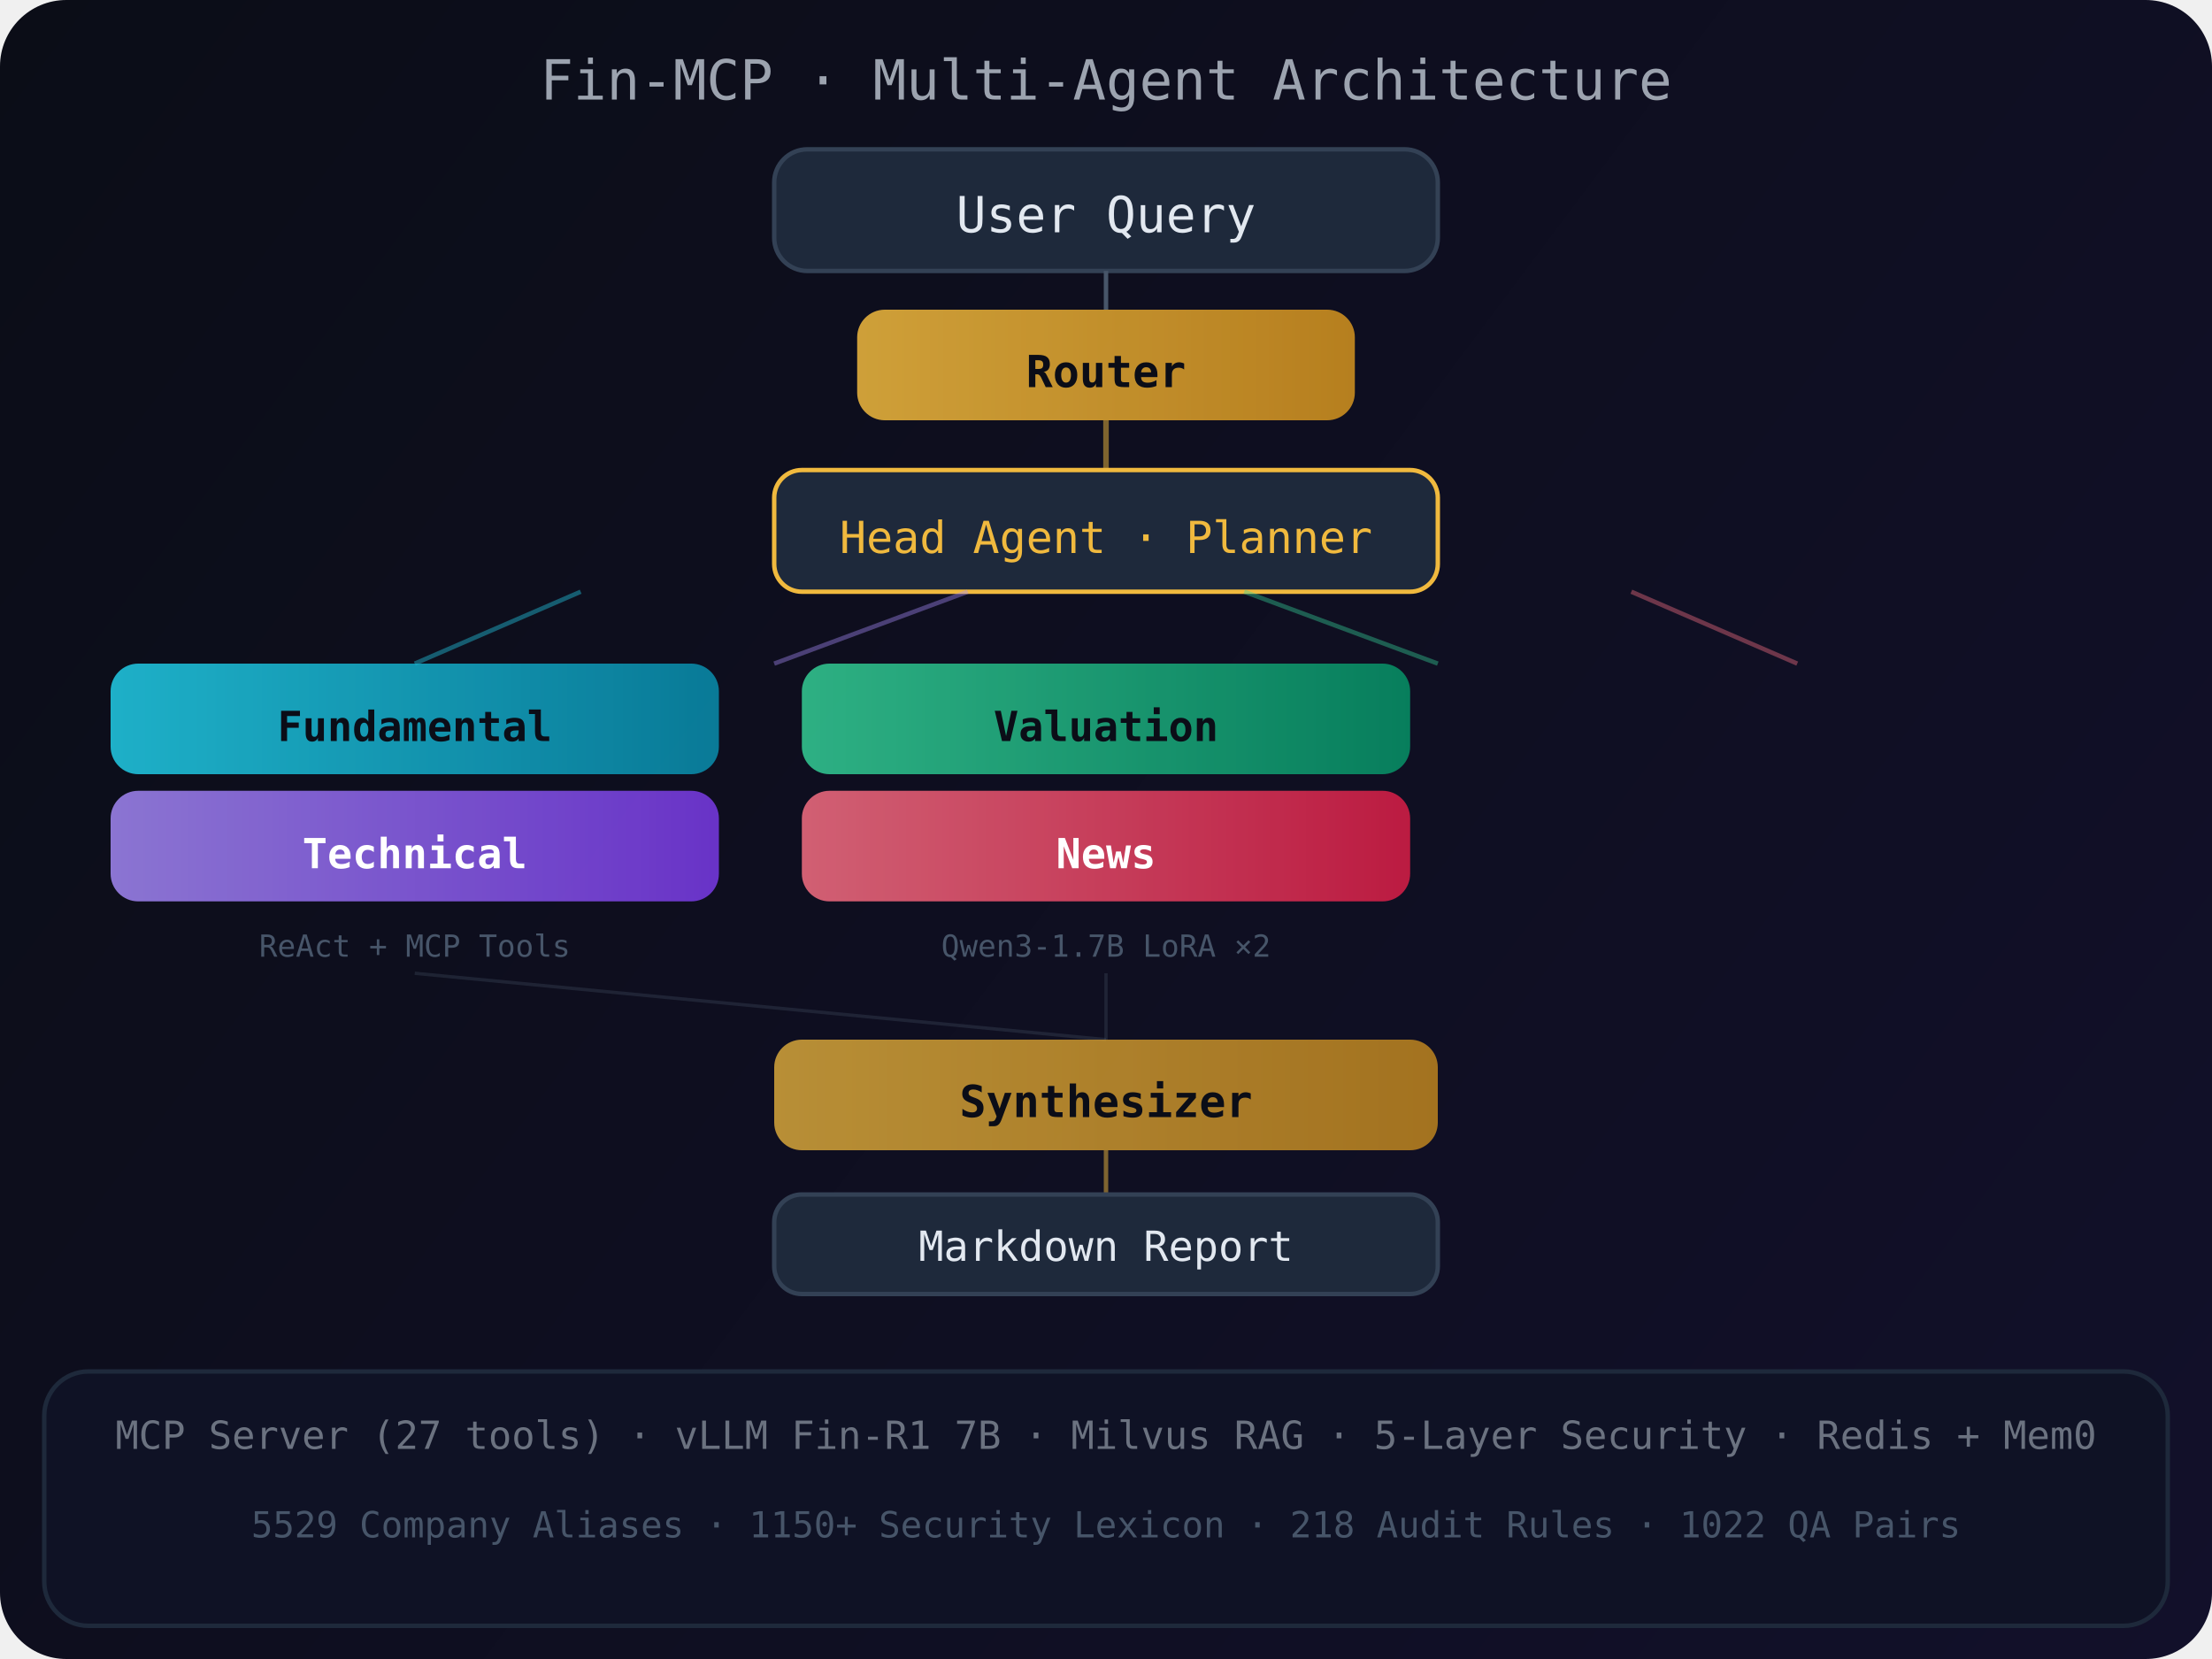
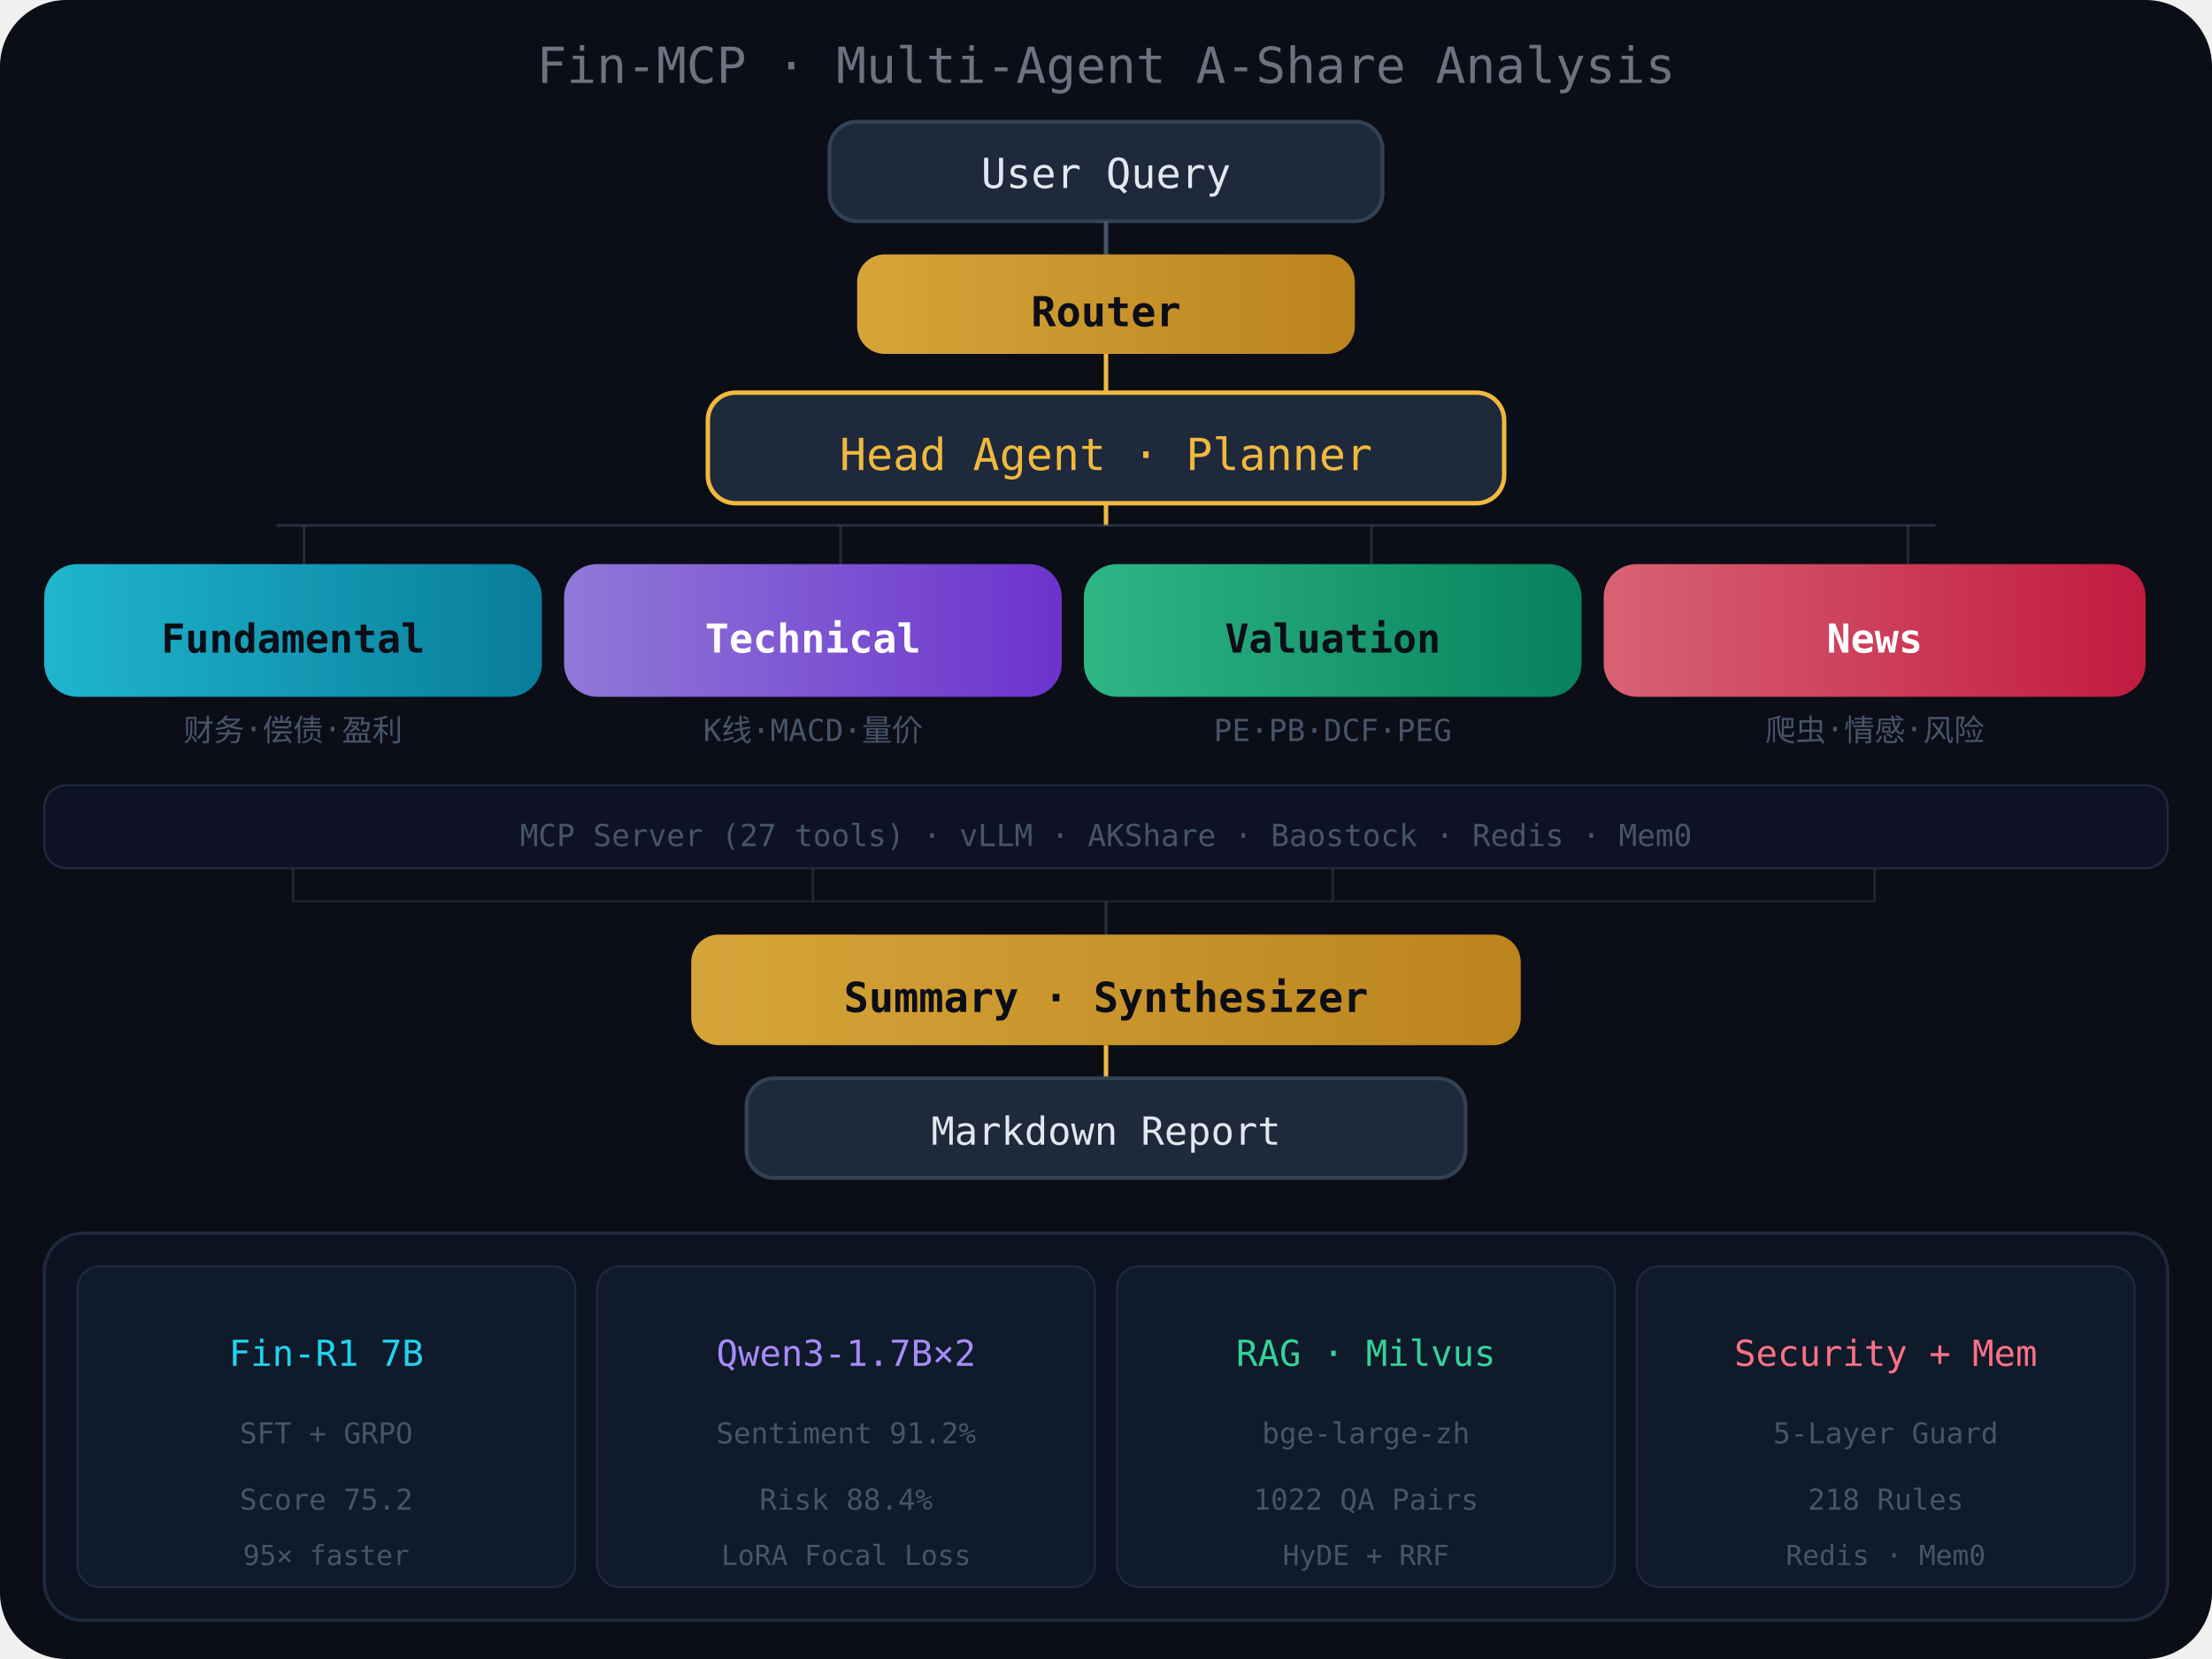
<svg xmlns="http://www.w3.org/2000/svg" viewBox="0 0 400 300" fill="none">
  <defs>
-     <linearGradient id="bg" x1="0" y1="0" x2="400" y2="300" gradientUnits="userSpaceOnUse">
+     <linearGradient id="bg" x1="0" y1="0" x2="400" y2="300">
      <stop stop-color="#0B0D17" />
      <stop offset="1" stop-color="#12102A" />
    </linearGradient>
    <linearGradient id="gold" x1="0" y1="0" x2="1" y2="0">
      <stop stop-color="#F0B93E" />
      <stop offset="1" stop-color="#D4931E" />
    </linearGradient>
    <linearGradient id="cyan" x1="0" y1="0" x2="1" y2="0">
      <stop stop-color="#22D3EE" />
      <stop offset="1" stop-color="#0891B2" />
    </linearGradient>
    <linearGradient id="purple" x1="0" y1="0" x2="1" y2="0">
      <stop stop-color="#A78BFA" />
      <stop offset="1" stop-color="#7C3AED" />
    </linearGradient>
    <linearGradient id="emerald" x1="0" y1="0" x2="1" y2="0">
      <stop stop-color="#34D399" />
      <stop offset="1" stop-color="#059669" />
    </linearGradient>
    <linearGradient id="rose" x1="0" y1="0" x2="1" y2="0">
      <stop stop-color="#FB7185" />
      <stop offset="1" stop-color="#E11D48" />
    </linearGradient>
-     <filter id="glow">
-       <feGaussianBlur stdDeviation="1.5" result="blur" />
-       <feMerge>
-         <feMergeNode in="blur" />
-         <feMergeNode in="SourceGraphic" />
-       </feMerge>
-     </filter>
  </defs>
  <rect width="400" height="300" rx="12" fill="url(#bg)" />
-   <text x="200" y="18" text-anchor="middle" fill="#9CA3AF" font-size="10" font-family="monospace">Fin-MCP · Multi-Agent Architecture</text>
-   <rect x="140" y="27" width="120" height="22" rx="6" fill="#1E293B" stroke="#334155" stroke-width="0.8" />
-   <text x="200" y="42" text-anchor="middle" fill="#E2E8F0" font-size="9" font-family="monospace">User Query</text>
-   <line x1="200" y1="49" x2="200" y2="56" stroke="#475569" stroke-width="0.8" />
-   <rect x="155" y="56" width="90" height="20" rx="5" fill="url(#gold)" opacity="0.85" />
-   <text x="200" y="70" text-anchor="middle" fill="#0B0D17" font-size="8" font-weight="bold" font-family="monospace">Router</text>
-   <line x1="200" y1="76" x2="200" y2="85" stroke="#F0B93E" stroke-width="1" opacity="0.5" />
-   <rect x="140" y="85" width="120" height="22" rx="5" fill="#1E293B" stroke="#F0B93E" stroke-width="0.8" />
-   <text x="200" y="100" text-anchor="middle" fill="#F0B93E" font-size="8" font-family="monospace">Head Agent · Planner</text>
-   <line x1="105" y1="107" x2="75" y2="120" stroke="#22D3EE" stroke-width="0.8" opacity="0.4" />
-   <line x1="175" y1="107" x2="140" y2="120" stroke="#A78BFA" stroke-width="0.8" opacity="0.4" />
-   <line x1="225" y1="107" x2="260" y2="120" stroke="#34D399" stroke-width="0.8" opacity="0.4" />
-   <line x1="295" y1="107" x2="325" y2="120" stroke="#FB7185" stroke-width="0.8" opacity="0.4" />
-   <rect x="20" y="120" width="110" height="20" rx="5" fill="url(#cyan)" opacity="0.82" />
-   <text x="75" y="134" text-anchor="middle" fill="#0B0D17" font-size="7.5" font-weight="bold" font-family="monospace">Fundamental</text>
-   <rect x="20" y="143" width="110" height="20" rx="5" fill="url(#purple)" opacity="0.82" />
-   <text x="75" y="157" text-anchor="middle" fill="#fff" font-size="7.5" font-weight="bold" font-family="monospace">Technical</text>
-   <rect x="145" y="120" width="110" height="20" rx="5" fill="url(#emerald)" opacity="0.82" />
-   <text x="200" y="134" text-anchor="middle" fill="#0B0D17" font-size="7.5" font-weight="bold" font-family="monospace">Valuation</text>
-   <rect x="145" y="143" width="110" height="20" rx="5" fill="url(#rose)" opacity="0.82" />
-   <text x="200" y="157" text-anchor="middle" fill="#fff" font-size="7.5" font-weight="bold" font-family="monospace">News</text>
-   <text x="75" y="173" text-anchor="middle" fill="#475569" font-size="5.5" font-family="monospace">ReAct + MCP Tools</text>
-   <text x="200" y="173" text-anchor="middle" fill="#475569" font-size="5.5" font-family="monospace">Qwen3-1.7B LoRA ×2</text>
-   <line x1="75" y1="176" x2="200" y2="188" stroke="#475569" stroke-width="0.6" opacity="0.3" />
-   <line x1="200" y1="176" x2="200" y2="188" stroke="#475569" stroke-width="0.6" opacity="0.3" />
-   <rect x="140" y="188" width="120" height="20" rx="5" fill="url(#gold)" opacity="0.75" />
-   <text x="200" y="202" text-anchor="middle" fill="#0B0D17" font-size="8" font-weight="bold" font-family="monospace">Synthesizer</text>
-   <line x1="200" y1="208" x2="200" y2="216" stroke="#F0B93E" stroke-width="0.8" opacity="0.5" />
-   <rect x="140" y="216" width="120" height="18" rx="5" fill="#1E293B" stroke="#334155" stroke-width="0.8" />
-   <text x="200" y="228" text-anchor="middle" fill="#E2E8F0" font-size="7.5" font-family="monospace">Markdown Report</text>
-   <rect x="8" y="248" width="384" height="46" rx="8" fill="#0F1225" stroke="#1E293B" stroke-width="0.8" />
-   <text x="200" y="262" text-anchor="middle" fill="#6B7280" font-size="7" font-family="monospace">MCP Server (27 tools) · vLLM Fin-R1 7B · Milvus RAG · 5-Layer Security · Redis + Mem0</text>
-   <text x="200" y="278" text-anchor="middle" fill="#475569" font-size="6.5" font-family="monospace">5529 Company Aliases · 1150+ Security Lexicon · 218 Audit Rules · 1022 QA Pairs</text>
+   <text x="200" y="15" text-anchor="middle" fill="#6B7280" font-size="9" font-family="monospace">Fin-MCP · Multi-Agent A-Share Analysis</text>
+   <rect x="150" y="22" width="100" height="18" rx="5" fill="#1E293B" stroke="#334155" stroke-width="0.7" />
+   <text x="200" y="34" text-anchor="middle" fill="#E2E8F0" font-size="7.5" font-family="monospace">User Query</text>
+   <line x1="200" y1="40" x2="200" y2="46" stroke="#475569" stroke-width="0.8" />
+   <rect x="155" y="46" width="90" height="18" rx="5" fill="url(#gold)" opacity="0.88" />
+   <text x="200" y="59" text-anchor="middle" fill="#0B0D17" font-size="7.5" font-weight="bold" font-family="monospace">Router</text>
+   <line x1="200" y1="64" x2="200" y2="71" stroke="#F0B93E" stroke-width="0.8" />
+   <rect x="128" y="71" width="144" height="20" rx="5" fill="#1E293B" stroke="#F0B93E" stroke-width="0.8" />
+   <text x="200" y="85" text-anchor="middle" fill="#F0B93E" font-size="8" font-family="monospace">Head Agent · Planner</text>
+   <line x1="200" y1="91" x2="200" y2="95" stroke="#F0B93E" stroke-width="0.8" />
+   <line x1="50" y1="95" x2="350" y2="95" stroke="#475569" stroke-width="0.5" opacity="0.45" />
+   <line x1="55" y1="95" x2="55" y2="102" stroke="#475569" stroke-width="0.5" opacity="0.4" />
+   <line x1="152" y1="95" x2="152" y2="102" stroke="#475569" stroke-width="0.5" opacity="0.4" />
+   <line x1="248" y1="95" x2="248" y2="102" stroke="#475569" stroke-width="0.5" opacity="0.4" />
+   <line x1="345" y1="95" x2="345" y2="102" stroke="#475569" stroke-width="0.5" opacity="0.4" />
+   <rect x="8" y="102" width="90" height="24" rx="6" fill="url(#cyan)" opacity="0.85" />
+   <text x="53" y="118" text-anchor="middle" fill="#0B0D17" font-size="7.2" font-weight="bold" font-family="monospace">Fundamental</text>
+   <rect x="102" y="102" width="90" height="24" rx="6" fill="url(#purple)" opacity="0.85" />
+   <text x="147" y="118" text-anchor="middle" fill="#fff" font-size="7.2" font-weight="bold" font-family="monospace">Technical</text>
+   <rect x="196" y="102" width="90" height="24" rx="6" fill="url(#emerald)" opacity="0.85" />
+   <text x="241" y="118" text-anchor="middle" fill="#0B0D17" font-size="7.2" font-weight="bold" font-family="monospace">Valuation</text>
+   <rect x="290" y="102" width="98" height="24" rx="6" fill="url(#rose)" opacity="0.85" />
+   <text x="339" y="118" text-anchor="middle" fill="#fff" font-size="7.2" font-weight="bold" font-family="monospace">News</text>
+   <text x="53" y="134" text-anchor="middle" fill="#475569" font-size="5.5" font-family="monospace">财务·偿债·盈利</text>
+   <text x="147" y="134" text-anchor="middle" fill="#475569" font-size="5.5" font-family="monospace">K线·MACD·量价</text>
+   <text x="241" y="134" text-anchor="middle" fill="#475569" font-size="5.5" font-family="monospace">PE·PB·DCF·PEG</text>
+   <text x="339" y="134" text-anchor="middle" fill="#475569" font-size="5.5" font-family="monospace">爬虫·情感·风险</text>
+   <rect x="8" y="142" width="384" height="15" rx="4" fill="#0F1225" stroke="#1E293B" stroke-width="0.4" />
+   <text x="200" y="153" text-anchor="middle" fill="#475569" font-size="5.5" font-family="monospace">MCP Server (27 tools) · vLLM · AKShare · Baostock · Redis · Mem0</text>
+   <line x1="53" y1="157" x2="53" y2="163" stroke="#475569" stroke-width="0.5" opacity="0.35" />
+   <line x1="147" y1="157" x2="147" y2="163" stroke="#475569" stroke-width="0.5" opacity="0.35" />
+   <line x1="241" y1="157" x2="241" y2="163" stroke="#475569" stroke-width="0.5" opacity="0.35" />
+   <line x1="339" y1="157" x2="339" y2="163" stroke="#475569" stroke-width="0.5" opacity="0.35" />
+   <line x1="53" y1="163" x2="339" y2="163" stroke="#475569" stroke-width="0.4" opacity="0.3" />
+   <line x1="200" y1="163" x2="200" y2="169" stroke="#475569" stroke-width="0.6" opacity="0.4" />
+   <rect x="125" y="169" width="150" height="20" rx="5" fill="url(#gold)" opacity="0.88" />
+   <text x="200" y="183" text-anchor="middle" fill="#0B0D17" font-size="7.5" font-weight="bold" font-family="monospace">Summary · Synthesizer</text>
+   <line x1="200" y1="189" x2="200" y2="195" stroke="#F0B93E" stroke-width="0.8" />
+   <rect x="135" y="195" width="130" height="18" rx="5" fill="#1E293B" stroke="#334155" stroke-width="0.7" />
+   <text x="200" y="207" text-anchor="middle" fill="#E2E8F0" font-size="7" font-family="monospace">Markdown Report</text>
+   <rect x="8" y="223" width="384" height="70" rx="7" fill="#0C1222" stroke="#1E293B" stroke-width="0.6" />
+   <rect x="14" y="229" width="90" height="58" rx="4" fill="#0F1A2A" stroke="#1E293B" stroke-width="0.4" />
+   <text x="59" y="247" text-anchor="middle" fill="#22D3EE" font-size="6.5" font-family="monospace">Fin-R1 7B</text>
+   <text x="59" y="261" text-anchor="middle" fill="#475569" font-size="5.2" font-family="monospace">SFT + GRPO</text>
+   <text x="59" y="273" text-anchor="middle" fill="#475569" font-size="5.2" font-family="monospace">Score 75.2</text>
+   <text x="59" y="283" text-anchor="middle" fill="#475569" font-size="5" font-family="monospace">95× faster</text>
+   <rect x="108" y="229" width="90" height="58" rx="4" fill="#0F1A2A" stroke="#1E293B" stroke-width="0.4" />
+   <text x="153" y="247" text-anchor="middle" fill="#A78BFA" font-size="6.5" font-family="monospace">Qwen3-1.7B×2</text>
+   <text x="153" y="261" text-anchor="middle" fill="#475569" font-size="5.2" font-family="monospace">Sentiment 91.2%</text>
+   <text x="153" y="273" text-anchor="middle" fill="#475569" font-size="5.2" font-family="monospace">Risk 88.4%</text>
+   <text x="153" y="283" text-anchor="middle" fill="#475569" font-size="5" font-family="monospace">LoRA Focal Loss</text>
+   <rect x="202" y="229" width="90" height="58" rx="4" fill="#0F1A2A" stroke="#1E293B" stroke-width="0.4" />
+   <text x="247" y="247" text-anchor="middle" fill="#34D399" font-size="6.5" font-family="monospace">RAG · Milvus</text>
+   <text x="247" y="261" text-anchor="middle" fill="#475569" font-size="5.2" font-family="monospace">bge-large-zh</text>
+   <text x="247" y="273" text-anchor="middle" fill="#475569" font-size="5.2" font-family="monospace">1022 QA Pairs</text>
+   <text x="247" y="283" text-anchor="middle" fill="#475569" font-size="5" font-family="monospace">HyDE + RRF</text>
+   <rect x="296" y="229" width="90" height="58" rx="4" fill="#0F1A2A" stroke="#1E293B" stroke-width="0.4" />
+   <text x="341" y="247" text-anchor="middle" fill="#FB7185" font-size="6.5" font-family="monospace">Security + Mem</text>
+   <text x="341" y="261" text-anchor="middle" fill="#475569" font-size="5.2" font-family="monospace">5-Layer Guard</text>
+   <text x="341" y="273" text-anchor="middle" fill="#475569" font-size="5.2" font-family="monospace">218 Rules</text>
+   <text x="341" y="283" text-anchor="middle" fill="#475569" font-size="5" font-family="monospace">Redis · Mem0</text>
</svg>
